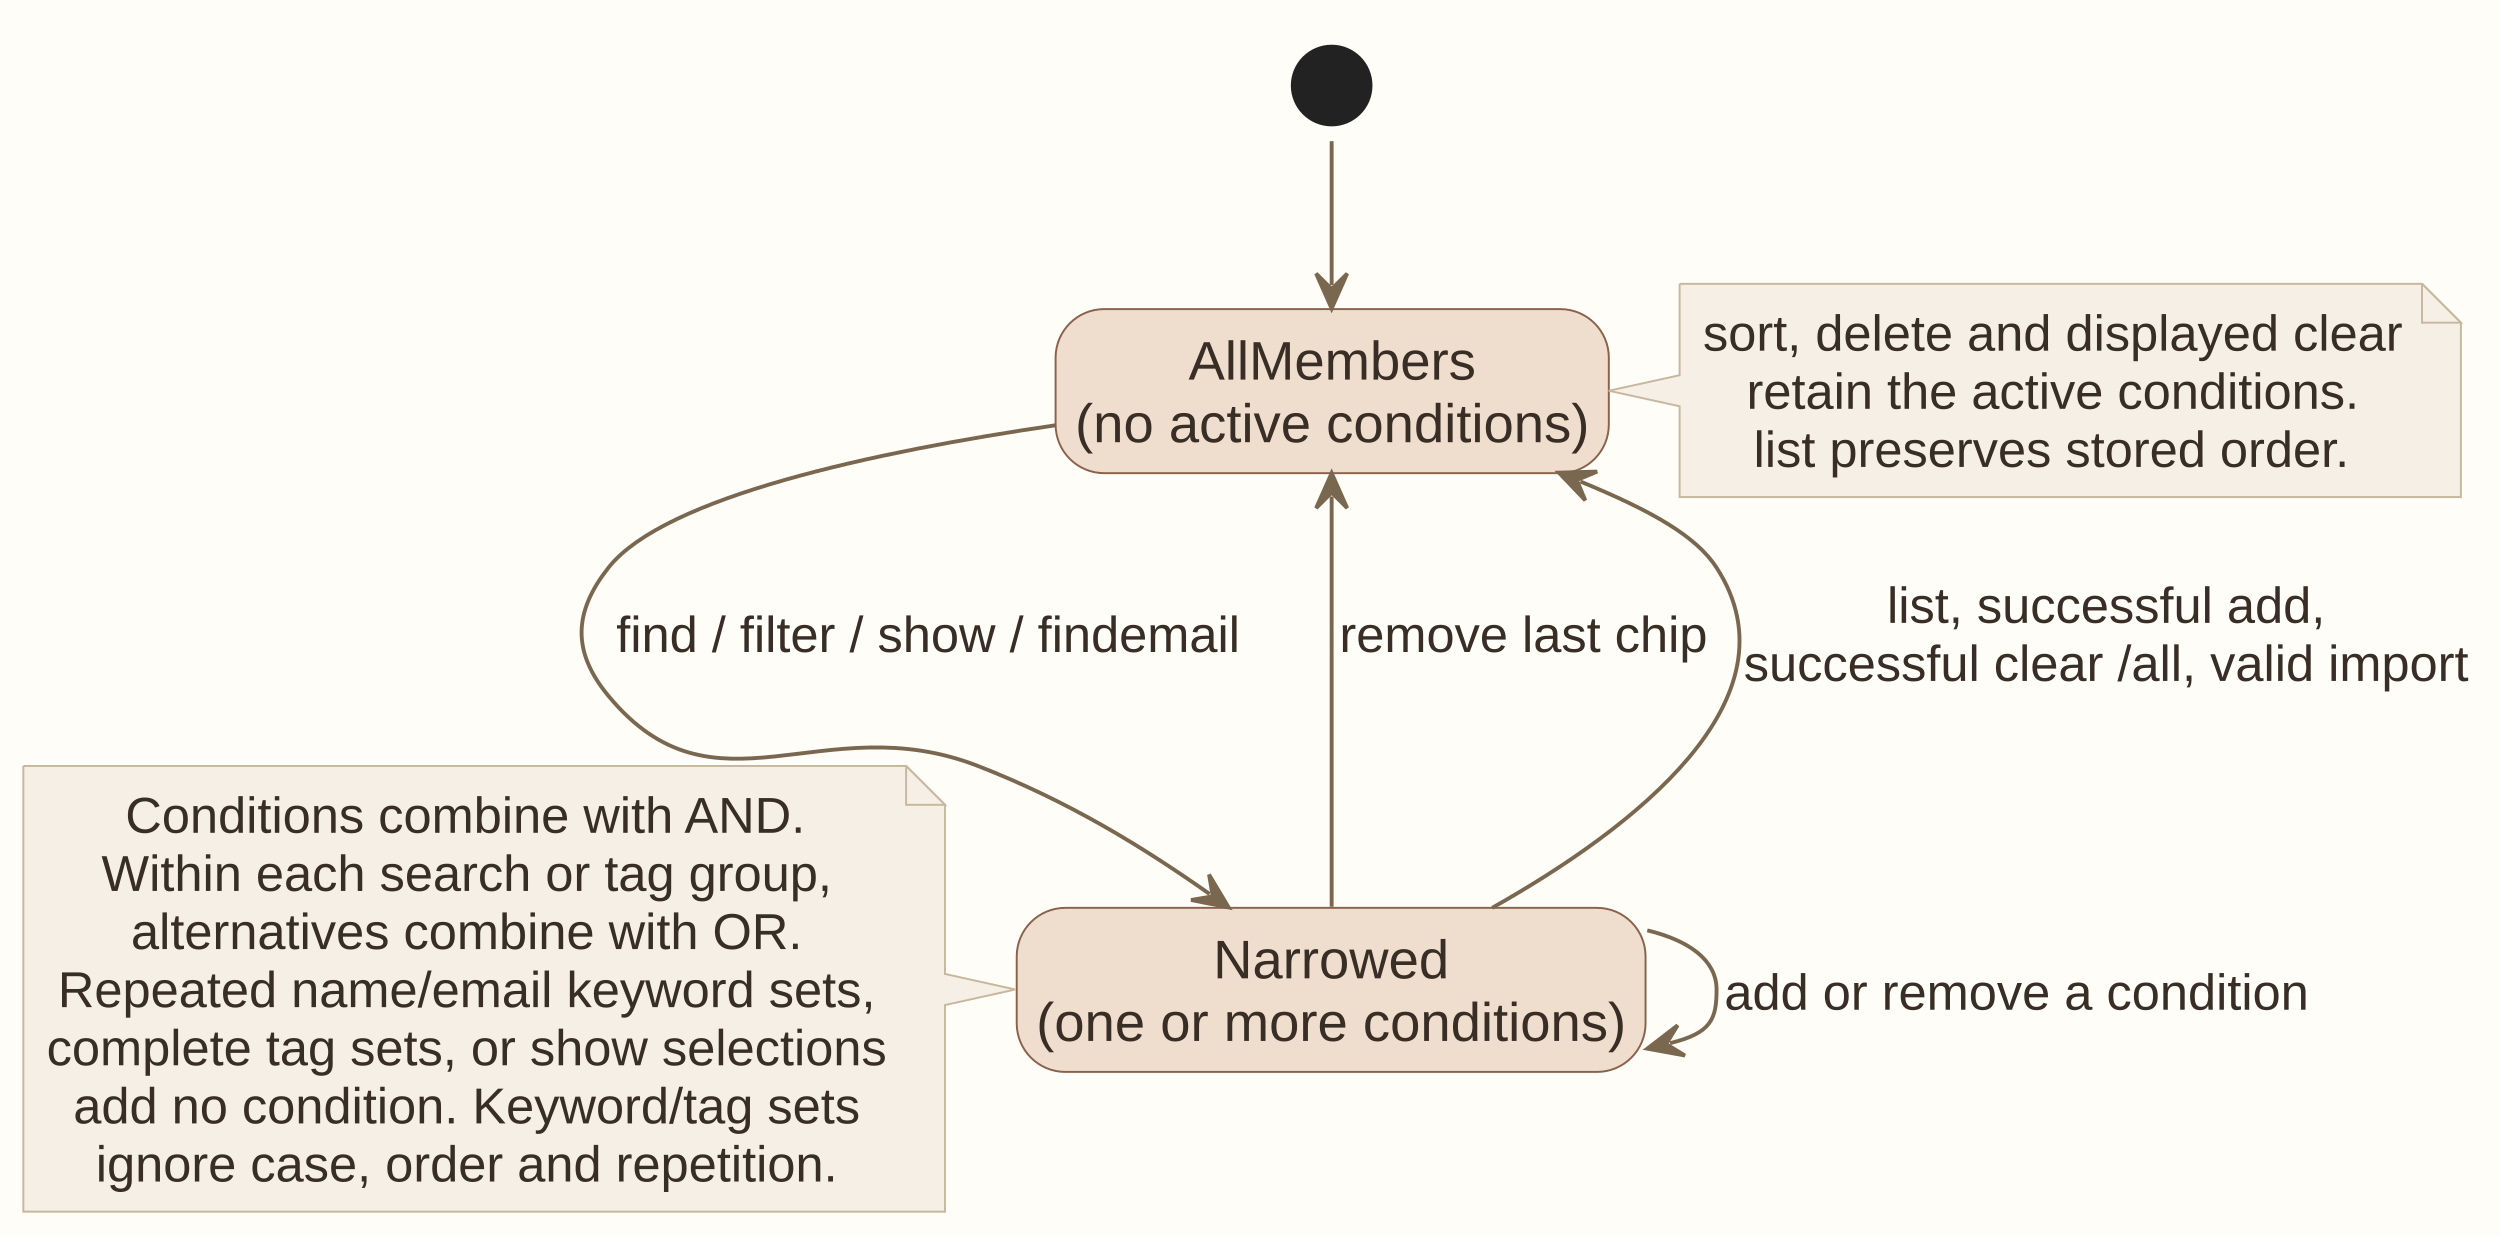
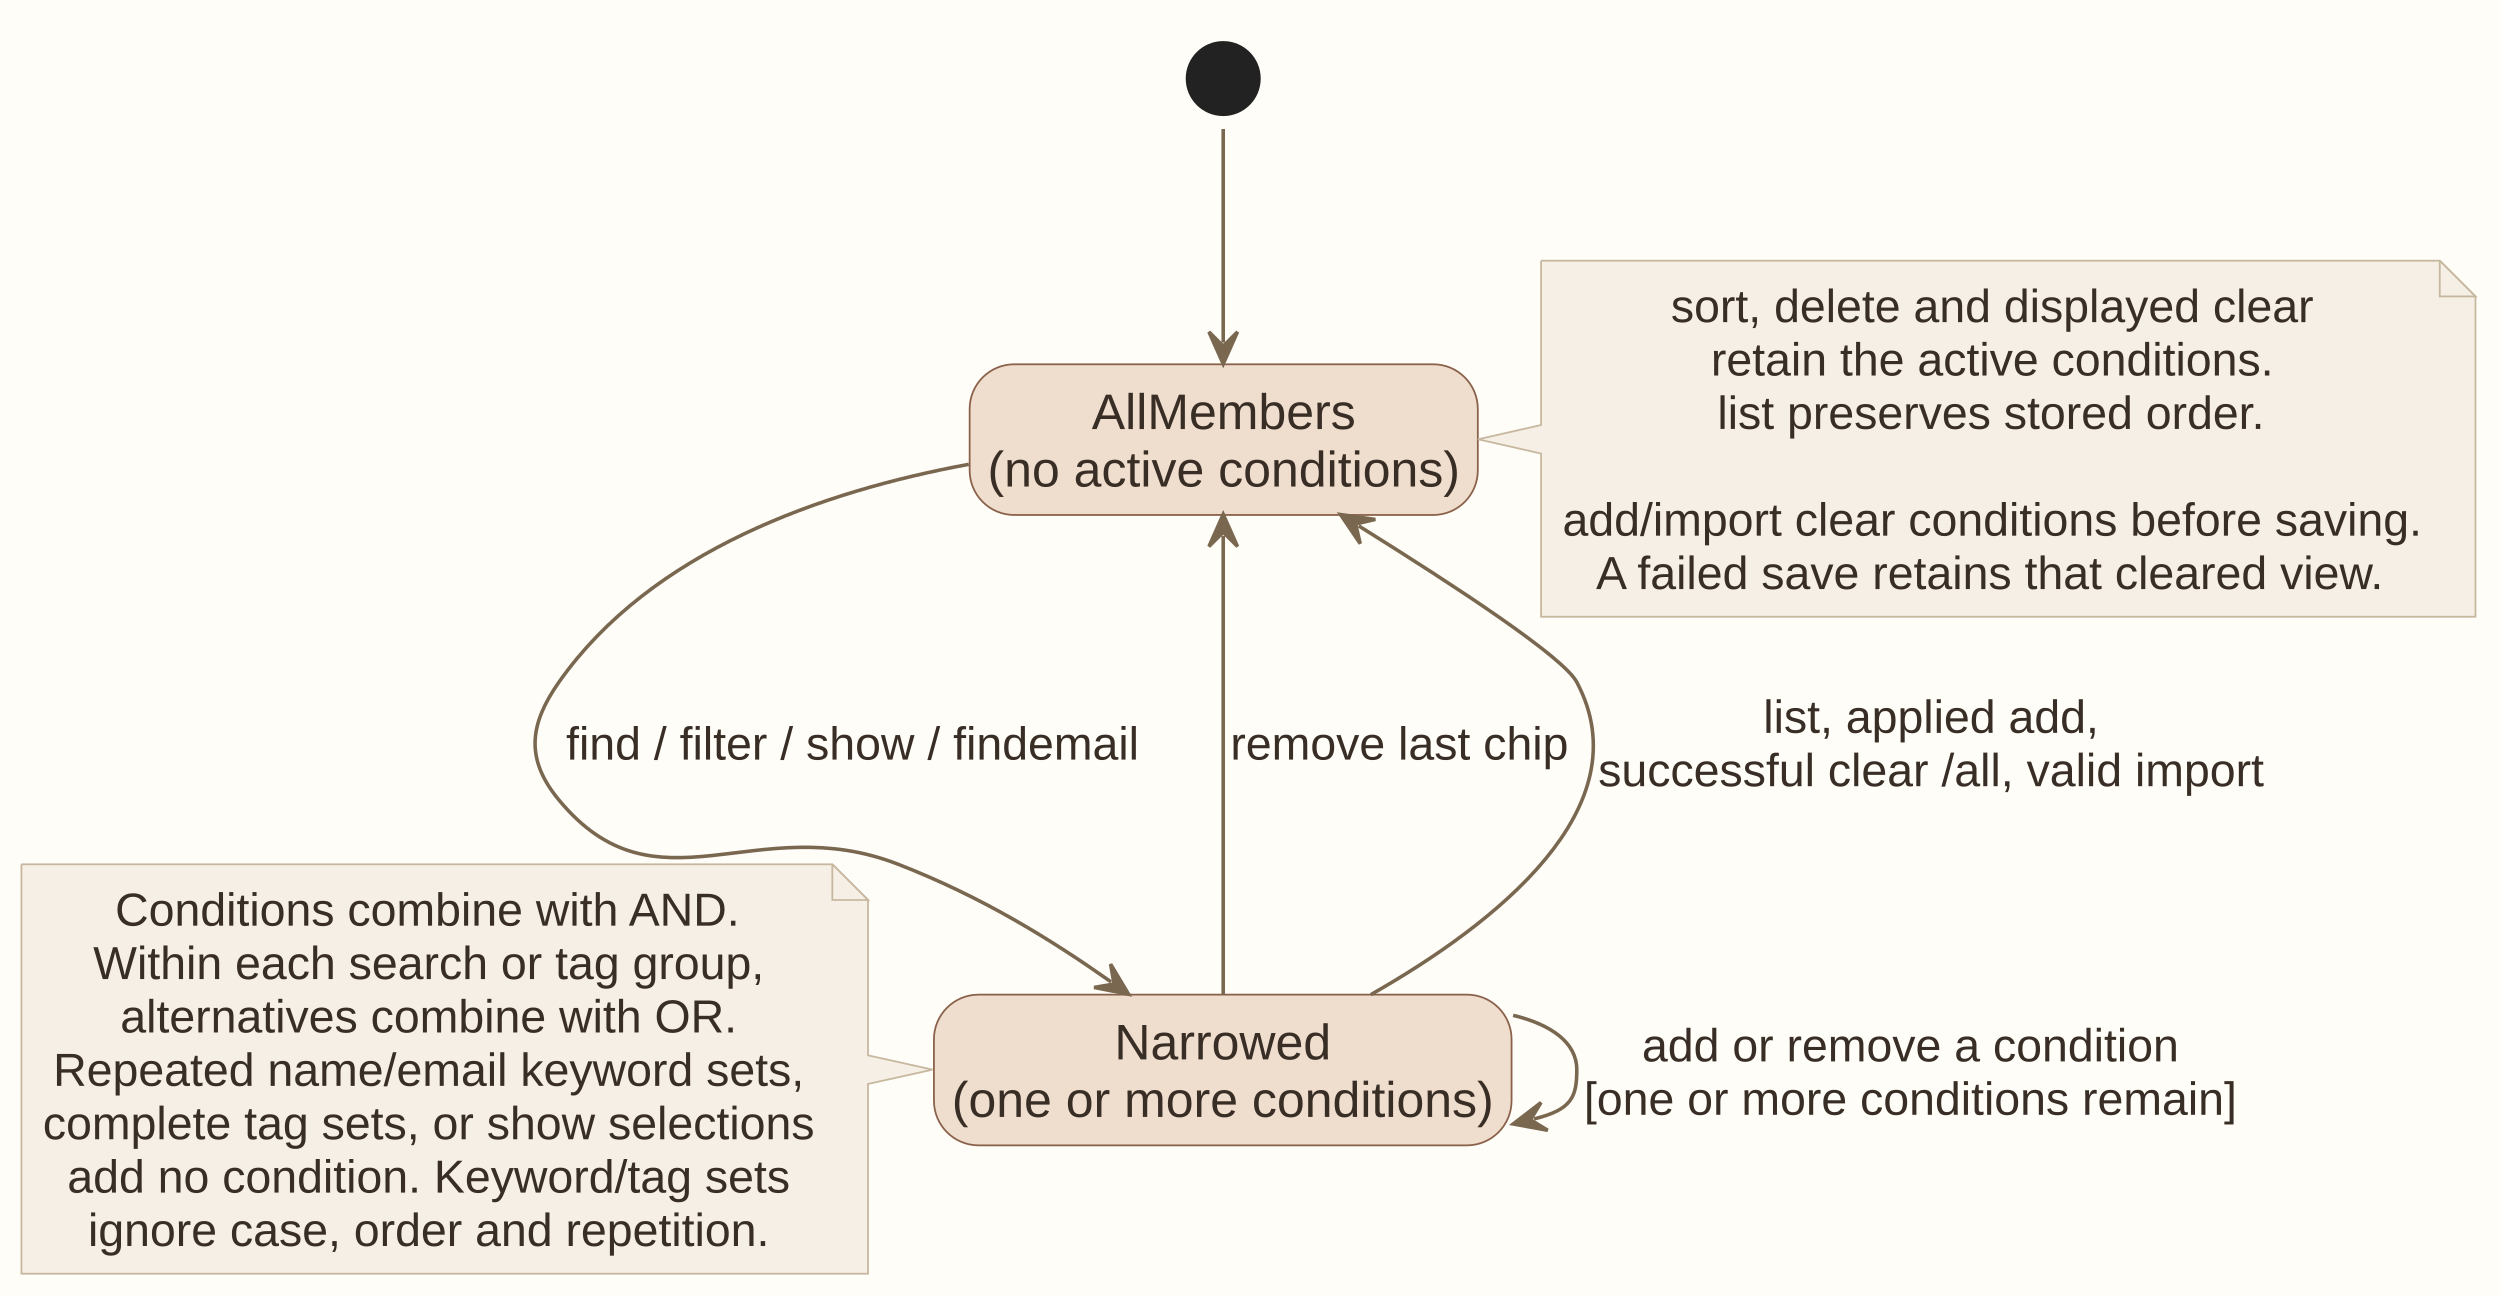
- <svg xmlns="http://www.w3.org/2000/svg" contentStyleType="text/css" data-diagram-type="STATE" height="318px" preserveAspectRatio="none" style="width:643px;height:318px;background:#FFFDF8;" version="1.1" viewBox="0 0 643 318" width="643px" zoomAndPan="magnify">
+ <svg xmlns="http://www.w3.org/2000/svg" contentStyleType="text/css" data-diagram-type="STATE" height="363px" preserveAspectRatio="none" style="width:700px;height:363px;background:#FFFDF8;" version="1.1" viewBox="0 0 700 363" width="700px" zoomAndPan="magnify">
  <defs />
  <g>
-     <rect fill="#FFFDF8" height="318" style="stroke:none;stroke-width:1;" width="643" x="0" y="0" />
-     <rect fill="#EFDDCE" height="42.197" rx="12.5" ry="12.5" style="stroke:#8A614A;stroke-width:0.5;" width="142.289" x="271.5" y="79.5" />
-     <text fill="#382E25" font-family="Arial" font-size="14" lengthAdjust="spacing" textLength="73.903" x="305.693" y="97.632">AllMembers</text>
-     <text fill="#382E25" font-family="Arial" font-size="14" lengthAdjust="spacing" textLength="132.289" x="276.5" y="113.731">(no active conditions)</text>
-     <rect fill="#EFDDCE" height="42.197" rx="12.5" ry="12.5" style="stroke:#8A614A;stroke-width:0.5;" width="161.737" x="261.5" y="233.5" />
-     <text fill="#382E25" font-family="Arial" font-size="14" lengthAdjust="spacing" textLength="60.69" x="312.024" y="251.632">Narrowed</text>
-     <text fill="#382E25" font-family="Arial" font-size="14" lengthAdjust="spacing" textLength="151.737" x="266.5" y="267.731">(one or more conditions)</text>
+     <rect fill="#FFFDF8" height="363" style="stroke:none;stroke-width:1;" width="700" x="0" y="0" />
+     <rect fill="#EFDDCE" height="42.197" rx="12.5" ry="12.5" style="stroke:#8A614A;stroke-width:0.5;" width="142.289" x="271.5" y="102" />
+     <text fill="#382E25" font-family="Arial" font-size="14" lengthAdjust="spacing" textLength="73.903" x="305.693" y="120.132">AllMembers</text>
+     <text fill="#382E25" font-family="Arial" font-size="14" lengthAdjust="spacing" textLength="132.289" x="276.5" y="136.231">(no active conditions)</text>
+     <rect fill="#EFDDCE" height="42.197" rx="12.5" ry="12.5" style="stroke:#8A614A;stroke-width:0.5;" width="161.737" x="261.5" y="278.5" />
+     <text fill="#382E25" font-family="Arial" font-size="14" lengthAdjust="spacing" textLength="60.69" x="312.024" y="296.632">Narrowed</text>
+     <text fill="#382E25" font-family="Arial" font-size="14" lengthAdjust="spacing" textLength="151.737" x="266.5" y="312.731">(one or more conditions)</text>
    <ellipse cx="342.5" cy="22" fill="#222222" rx="10" ry="10" style="stroke:#222222;stroke-width:1;" />
    <g class="entity" data-qualified-name="GMN2" data-source-line="22" id="ent0003">
-       <path d="M6,197 L6,311.641 A0,0 0 0 0 6,311.641 L243.049,311.641 A0,0 0 0 0 243.049,311.641 L243.049,258.5 L261.119,254.5 L243.049,250.5 L243.049,207 L233.049,197 L6,197 A0,0 0 0 0 6,197" fill="#F5EFE5" style="stroke:#C7B79F;stroke-width:0.5;" />
-       <path d="M233.049,197 L233.049,207 L243.049,207 L233.049,197" fill="#F5EFE5" style="stroke:#C7B79F;stroke-width:0.5;" />
-       <text fill="#382E25" font-family="Arial" font-size="13" lengthAdjust="spacing" textLength="175.576" x="32.236" y="214.194">Conditions combine with AND.</text>
-       <text fill="#382E25" font-family="Arial" font-size="13" lengthAdjust="spacing" textLength="187.878" x="26.085" y="229.143">Within each search or tag group,</text>
-       <text fill="#382E25" font-family="Arial" font-size="13" lengthAdjust="spacing" textLength="172.682" x="33.684" y="244.091">alternatives combine with OR.</text>
-       <text fill="#382E25" font-family="Arial" font-size="13" lengthAdjust="spacing" textLength="210.273" x="14.888" y="259.04">Repeated name/email keyword sets,</text>
-       <text fill="#382E25" font-family="Arial" font-size="13" lengthAdjust="spacing" textLength="216.049" x="12" y="273.989">complete tag sets, or show selections</text>
-       <text fill="#382E25" font-family="Arial" font-size="13" lengthAdjust="spacing" textLength="202.351" x="18.849" y="288.938">add no condition. Keyword/tag sets</text>
-       <text fill="#382E25" font-family="Arial" font-size="13" lengthAdjust="spacing" textLength="190.785" x="24.632" y="303.886">ignore case, order and repetition.</text>
+       <path d="M6,242 L6,356.641 A0,0 0 0 0 6,356.641 L243.049,356.641 A0,0 0 0 0 243.049,356.641 L243.049,303.5 L261.119,299.5 L243.049,295.5 L243.049,252 L233.049,242 L6,242 A0,0 0 0 0 6,242" fill="#F5EFE5" style="stroke:#C7B79F;stroke-width:0.5;" />
+       <path d="M233.049,242 L233.049,252 L243.049,252 L233.049,242" fill="#F5EFE5" style="stroke:#C7B79F;stroke-width:0.5;" />
+       <text fill="#382E25" font-family="Arial" font-size="13" lengthAdjust="spacing" textLength="175.576" x="32.236" y="259.194">Conditions combine with AND.</text>
+       <text fill="#382E25" font-family="Arial" font-size="13" lengthAdjust="spacing" textLength="187.878" x="26.085" y="274.143">Within each search or tag group,</text>
+       <text fill="#382E25" font-family="Arial" font-size="13" lengthAdjust="spacing" textLength="172.682" x="33.684" y="289.091">alternatives combine with OR.</text>
+       <text fill="#382E25" font-family="Arial" font-size="13" lengthAdjust="spacing" textLength="210.273" x="14.888" y="304.04">Repeated name/email keyword sets,</text>
+       <text fill="#382E25" font-family="Arial" font-size="13" lengthAdjust="spacing" textLength="216.049" x="12" y="318.989">complete tag sets, or show selections</text>
+       <text fill="#382E25" font-family="Arial" font-size="13" lengthAdjust="spacing" textLength="202.351" x="18.849" y="333.938">add no condition. Keyword/tag sets</text>
+       <text fill="#382E25" font-family="Arial" font-size="13" lengthAdjust="spacing" textLength="190.785" x="24.632" y="348.886">ignore case, order and repetition.</text>
    </g>
    <g class="entity" data-qualified-name="GMN5" data-source-line="32" id="ent0006">
-       <path d="M432,73 L432,96.5 L413.75,100.5 L432,104.5 L432,127.846 A0,0 0 0 0 432,127.846 L632.943,127.846 A0,0 0 0 0 632.943,127.846 L632.943,83 L622.943,73 L432,73 A0,0 0 0 0 432,73" fill="#F5EFE5" style="stroke:#C7B79F;stroke-width:0.5;" />
-       <path d="M622.943,73 L622.943,83 L632.943,83 L622.943,73" fill="#F5EFE5" style="stroke:#C7B79F;stroke-width:0.5;" />
-       <text fill="#382E25" font-family="Arial" font-size="13" lengthAdjust="spacing" textLength="179.943" x="438" y="90.194">sort, delete and displayed clear</text>
-       <text fill="#382E25" font-family="Arial" font-size="13" lengthAdjust="spacing" textLength="157.536" x="449.204" y="105.143">retain the active conditions.</text>
-       <text fill="#382E25" font-family="Arial" font-size="13" lengthAdjust="spacing" textLength="153.893" x="451.025" y="120.091">list preserves stored order.</text>
+       <path d="M431.5,73 L431.5,119 L413.828,123 L431.5,127 L431.5,172.692 A0,0 0 0 0 431.5,172.692 L693.133,172.692 A0,0 0 0 0 693.133,172.692 L693.133,83 L683.133,73 L431.5,73 A0,0 0 0 0 431.5,73" fill="#F5EFE5" style="stroke:#C7B79F;stroke-width:0.5;" />
+       <path d="M683.133,73 L683.133,83 L693.133,83 L683.133,73" fill="#F5EFE5" style="stroke:#C7B79F;stroke-width:0.5;" />
+       <text fill="#382E25" font-family="Arial" font-size="13" lengthAdjust="spacing" textLength="179.943" x="467.845" y="90.194">sort, delete and displayed clear</text>
+       <text fill="#382E25" font-family="Arial" font-size="13" lengthAdjust="spacing" textLength="157.536" x="479.049" y="105.143">retain the active conditions.</text>
+       <text fill="#382E25" font-family="Arial" font-size="13" lengthAdjust="spacing" textLength="153.893" x="480.87" y="120.091">list preserves stored order.</text>
+       <text fill="#382E25" font-family="Arial" font-size="13" lengthAdjust="spacing" textLength="3.612" x="556.011" y="135.04"> </text>
+       <text fill="#382E25" font-family="Arial" font-size="13" lengthAdjust="spacing" textLength="240.633" x="437.5" y="149.989">add/import clear conditions before saving.</text>
+       <text fill="#382E25" font-family="Arial" font-size="13" lengthAdjust="spacing" textLength="221.838" x="446.898" y="164.938">A failed save retains that cleared view.</text>
    </g>
    <g class="link" data-entity-1="ent0002" data-entity-2="ent0002" data-link-type="dependency" id="lnk3">
-       <polygon fill="#796750" points="342.5,79.358,346.5,70.358,342.5,74.358,338.5,70.358,342.5,79.358" style="stroke:#796750;stroke-width:1;" />
-       <path d="M342.5,36.315 C342.5,47.712 342.5,59.541 342.5,73.358" fill="none" style="stroke:#796750;stroke-width:1;" />
+       <polygon fill="#796750" points="342.5,101.92,346.5,92.92,342.5,96.92,338.5,92.92,342.5,101.92" style="stroke:#796750;stroke-width:1;" />
+       <path d="M342.5,36.127 C342.5,52.151 342.5,75.984 342.5,95.92" fill="none" style="stroke:#796750;stroke-width:1;" />
    </g>
    <g class="link" data-entity-1="ent0002" data-entity-2="ent0003" data-link-type="dependency" id="lnk4">
-       <polygon fill="#796750" points="316.017,233.397,310.964,224.944,311.93,230.518,306.356,231.484,316.017,233.397" style="stroke:#796750;stroke-width:1;" />
-       <path d="M271.407,109.391 C225.174,116.155 170.896,127.753 156.5,146 C147.415,157.514 147.144,167.705 156.5,179 C183.913,212.095 211.457,181.402 251.5,197 C274.719,206.044 293.659,217.645 311.112,229.941" fill="none" style="stroke:#796750;stroke-width:1;" />
-       <text fill="#382E25" font-family="Arial" font-size="13" lengthAdjust="spacing" textLength="160.399" x="158.5" y="167.694">find / filter / show / findemail</text>
+       <polygon fill="#796750" points="316.017,278.397,310.964,269.944,311.93,275.517,306.356,276.484,316.017,278.397" style="stroke:#796750;stroke-width:1;" />
+       <path d="M271.259,130.009 C230.45,137.529 182.351,154.211 156.5,191 C148.068,203 147.144,212.705 156.5,224 C183.913,257.095 211.457,226.402 251.5,242 C274.719,251.044 293.659,262.645 311.112,274.942" fill="none" style="stroke:#796750;stroke-width:1;" />
+       <text fill="#382E25" font-family="Arial" font-size="13" lengthAdjust="spacing" textLength="160.399" x="158.5" y="212.694">find / filter / show / findemail</text>
    </g>
    <g class="link" data-entity-1="ent0003" data-entity-2="ent0002" data-link-type="dependency" id="lnk5">
-       <polygon fill="#796750" points="342.5,121.684,338.5,130.684,342.5,126.684,346.5,130.684,342.5,121.684" style="stroke:#796750;stroke-width:1;" />
-       <path d="M342.5,233.232 C342.5,204.114 342.5,156.756 342.5,127.684" fill="none" style="stroke:#796750;stroke-width:1;" />
-       <text fill="#382E25" font-family="Arial" font-size="13" lengthAdjust="spacing" textLength="94.65" x="344.5" y="167.694">remove last chip</text>
+       <polygon fill="#796750" points="342.5,144.017,338.5,153.017,342.5,149.017,346.5,153.017,342.5,144.017" style="stroke:#796750;stroke-width:1;" />
+       <path d="M342.5,278.448 C342.5,244.854 342.5,183.588 342.5,150.017" fill="none" style="stroke:#796750;stroke-width:1;" />
+       <text fill="#382E25" font-family="Arial" font-size="13" lengthAdjust="spacing" textLength="94.65" x="344.5" y="212.694">remove last chip</text>
    </g>
    <g class="link" data-entity-1="ent0003" data-entity-2="ent0002" data-link-type="dependency" id="lnk6">
-       <polygon fill="#796750" points="400.939,121.565,407.738,128.69,405.562,123.469,410.784,121.293,400.939,121.565" style="stroke:#796750;stroke-width:1;" />
-       <path d="M383.807,233.483 C419.915,213.137 463.411,179.872 441.5,146 C436.255,137.891 424.887,131.426 406.487,123.849" fill="none" style="stroke:#796750;stroke-width:1;" />
-       <text fill="#382E25" font-family="Arial" font-size="13" lengthAdjust="spacing" textLength="112.715" x="485.342" y="160.194">list, successful add,</text>
-       <text fill="#382E25" font-family="Arial" font-size="13" lengthAdjust="spacing" textLength="186.399" x="448.5" y="175.143">successful clear /all, valid import</text>
+       <polygon fill="#796750" points="375.341,144.072,380.861,152.229,379.584,146.718,385.095,145.441,375.341,144.072" style="stroke:#796750;stroke-width:1;" />
+       <path d="M383.844,278.49 C418.707,258.646 460.173,226.185 441.5,191 C437.754,183.942 407.78,164.305 380.432,147.247" fill="none" style="stroke:#796750;stroke-width:1;" />
+       <text fill="#382E25" font-family="Arial" font-size="13" lengthAdjust="spacing" textLength="93.952" x="493.724" y="205.194">list, applied add,</text>
+       <text fill="#382E25" font-family="Arial" font-size="13" lengthAdjust="spacing" textLength="186.399" x="447.5" y="220.143">successful clear /all, valid import</text>
    </g>
    <g class="link" data-entity-1="ent0003" data-entity-2="ent0003" data-link-type="dependency" id="lnk7">
-       <polygon fill="#796750" points="423.68,269.712,433.368,271.481,428.539,268.535,431.486,263.706,423.68,269.712" style="stroke:#796750;stroke-width:1;" />
-       <path d="M423.68,239.288 C434.394,241.883 441.5,246.953 441.5,254.5 C441.5,262.047 440.226,265.705 429.511,268.3" fill="none" style="stroke:#796750;stroke-width:1;" />
-       <text fill="#382E25" font-family="Arial" font-size="13" lengthAdjust="spacing" textLength="150.312" x="443.5" y="259.694">add or remove a condition</text>
+       <polygon fill="#796750" points="423.68,314.712,433.368,316.481,428.539,313.535,431.486,308.706,423.68,314.712" style="stroke:#796750;stroke-width:1;" />
+       <path d="M423.68,284.288 C434.394,286.883 441.5,291.953 441.5,299.5 C441.5,307.047 440.226,310.705 429.511,313.3" fill="none" style="stroke:#796750;stroke-width:1;" />
+       <text fill="#382E25" font-family="Arial" font-size="13" lengthAdjust="spacing" textLength="150.312" x="459.75" y="297.194">add or remove a condition</text>
+       <text fill="#382E25" font-family="Arial" font-size="13" lengthAdjust="spacing" textLength="182.812" x="443.5" y="312.143">[one or more conditions remain]</text>
    </g>
  </g>
</svg>
